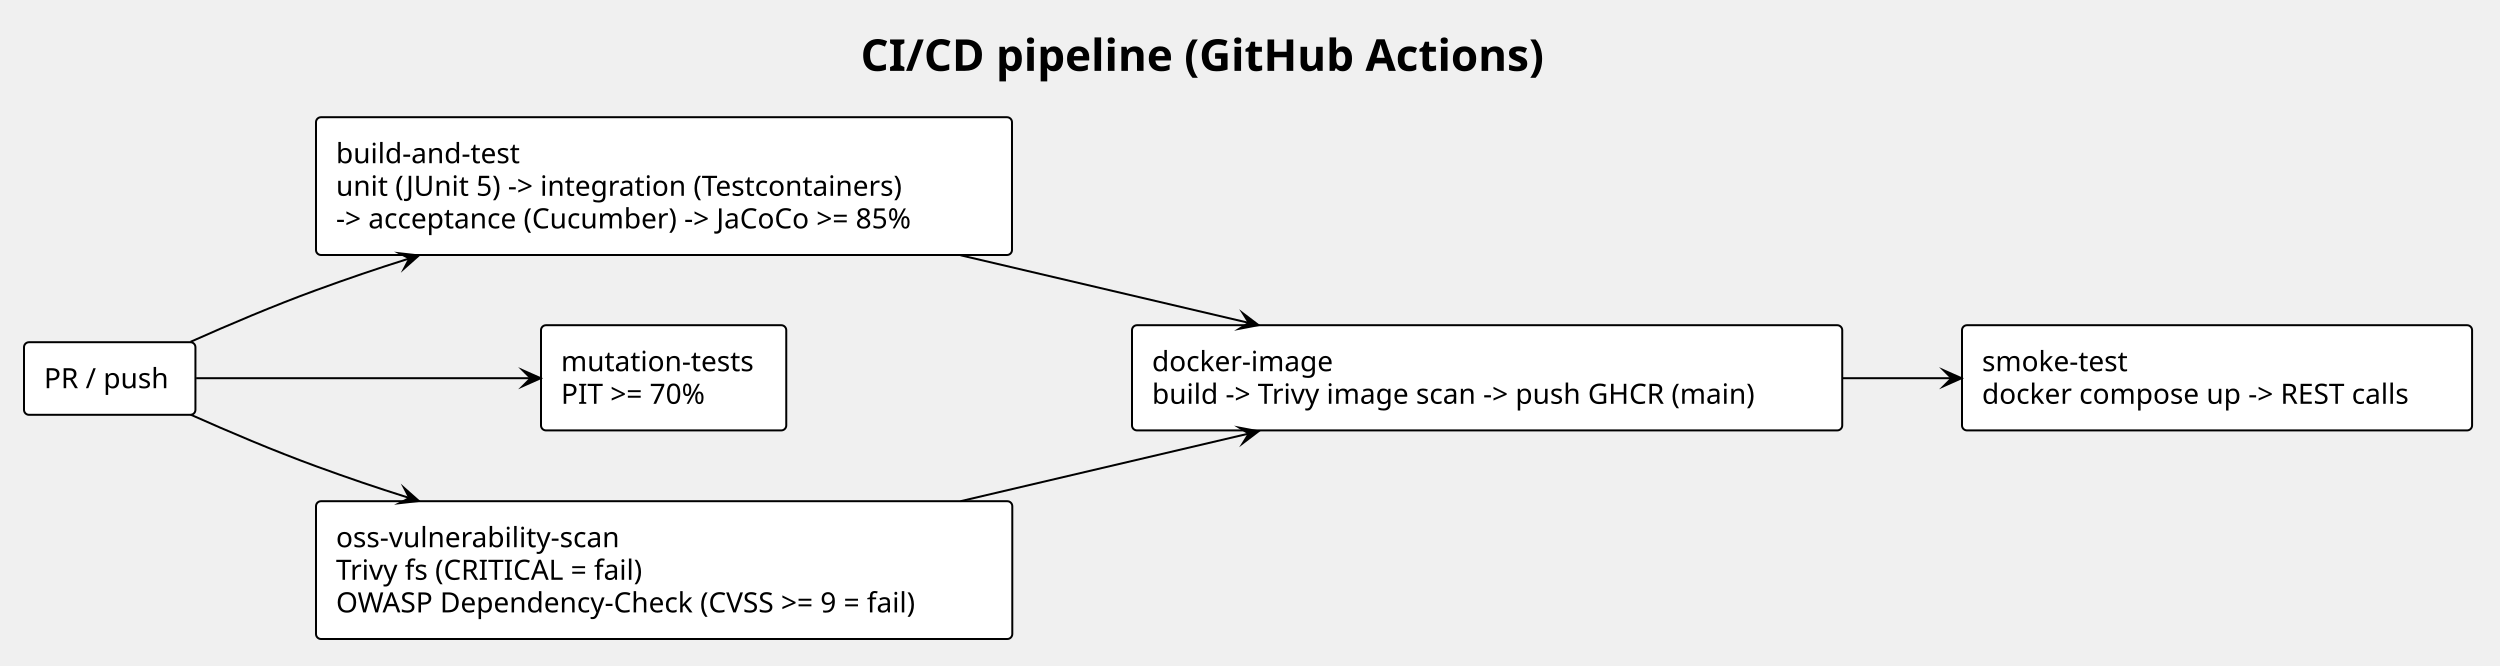
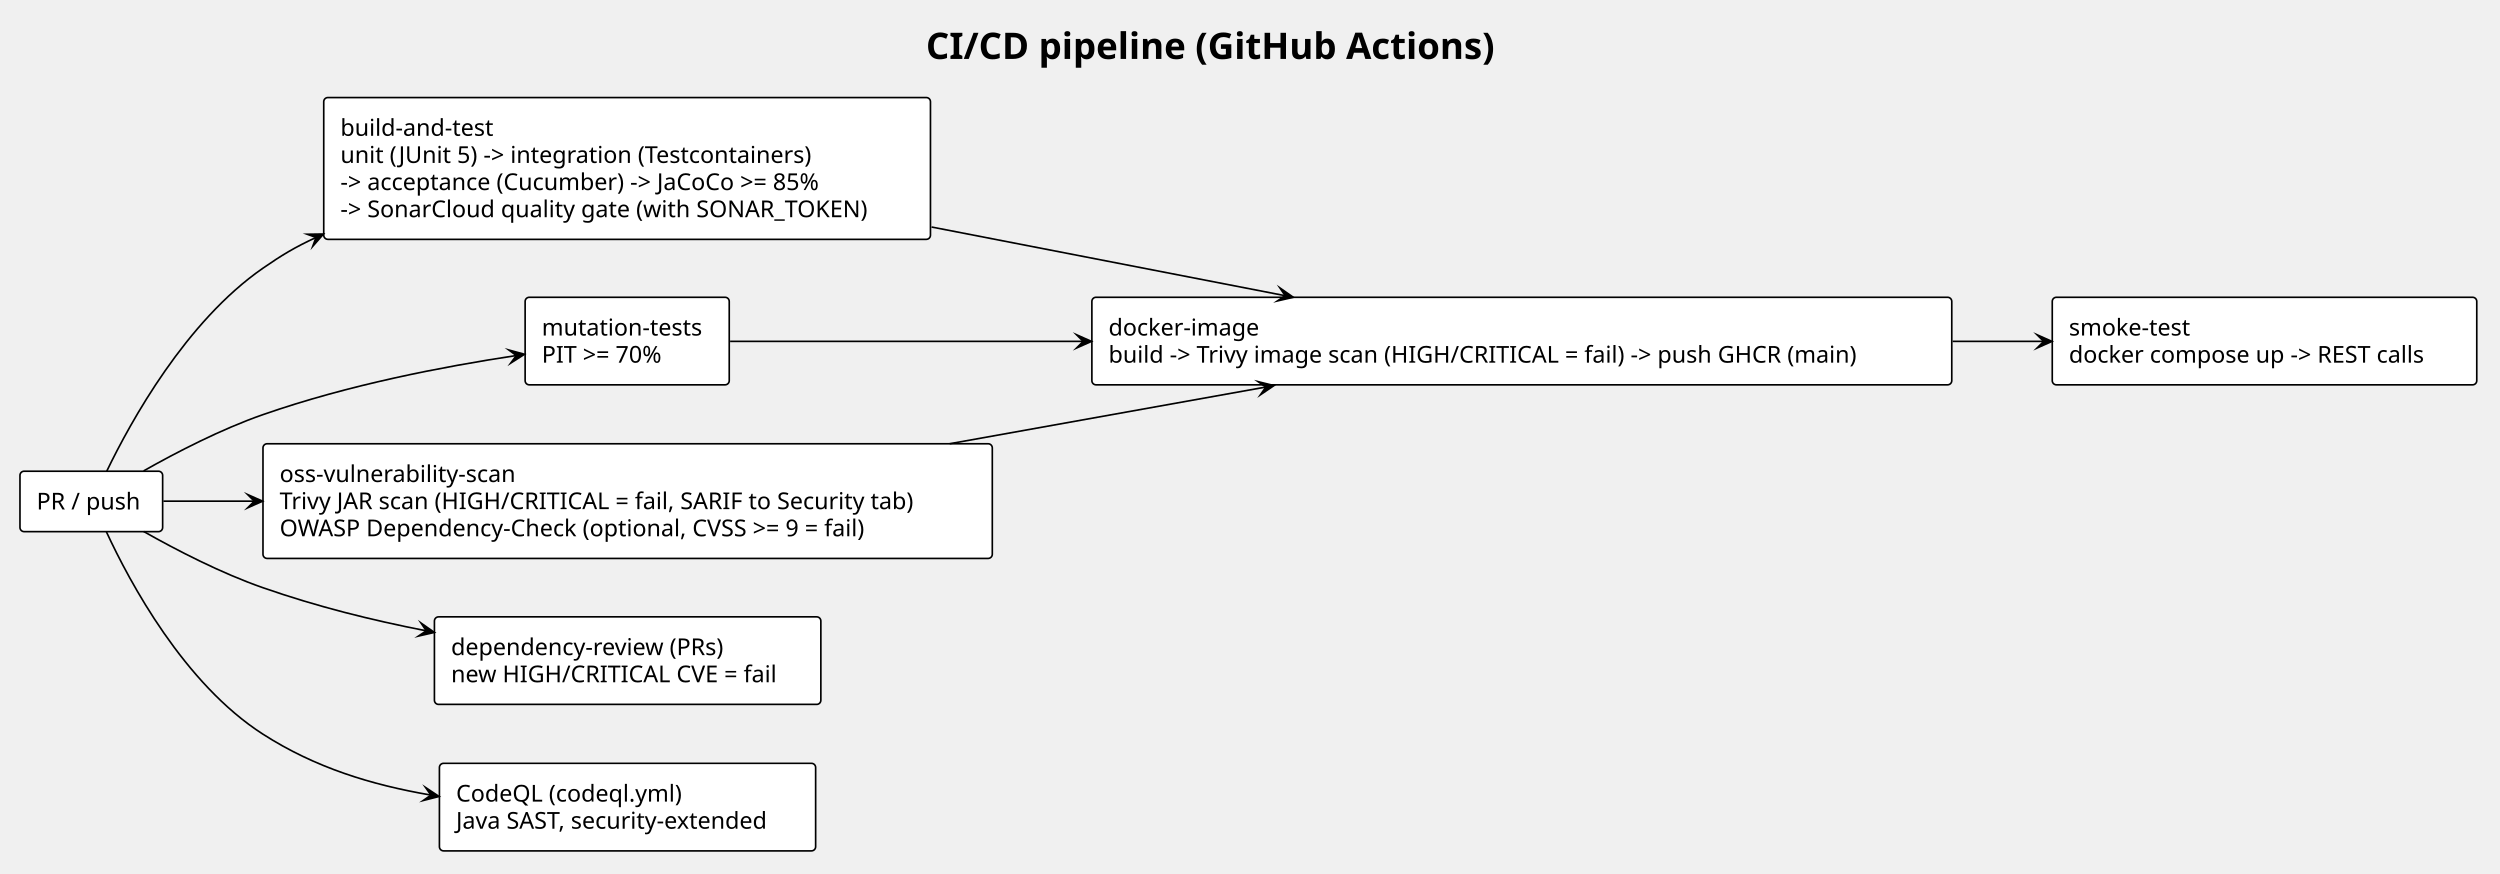
- <svg xmlns="http://www.w3.org/2000/svg" version="1.1" data-diagram-type="DESCRIPTION" style="width:1250px;height:333px;background:#FFFFFF;" width="1250px" height="333px" viewBox="0 0 1250 333" zoomAndPan="magnify" preserveAspectRatio="none" contentStyleType="text/css">
+ <svg xmlns="http://www.w3.org/2000/svg" version="1.1" data-diagram-type="DESCRIPTION" style="width:1502px;height:525px;background:#FFFFFF;" width="1502px" height="525px" viewBox="0 0 1502 525" zoomAndPan="magnify" preserveAspectRatio="none" contentStyleType="text/css">
  <defs />
  <g font-family="sans-serif" lengthAdjust="spacing">
    <g class="title" data-source-line="2">
-       <text x="430.312" y="35.421" fill="#000" font-size="22" textLength="387.417" font-weight="700" font-family="Verdana">CI/CD pipeline (GitHub Actions)</text>
+       <text x="556.312" y="35.421" fill="#000" font-size="22" textLength="387.417" font-weight="700" font-family="Verdana">CI/CD pipeline (GitHub Actions)</text>
    </g>
    <g class="entity" data-qualified-name="trigger" id="ent0001" data-source-line="5">
-       <rect x="12" y="171.109" width="85.714" height="36.297" fill="#FFF" style="stroke:#000;stroke-width:1;" rx="2.5" ry="2.5" />
-       <text x="22" y="194.104" fill="#000" font-size="14" textLength="65.714" font-family="Verdana">PR / push</text>
+       <rect x="12" y="283.109" width="85.714" height="36.297" fill="#FFF" style="stroke:#000;stroke-width:1;" rx="2.5" ry="2.5" />
+       <text x="22" y="306.104" fill="#000" font-size="14" textLength="65.714" font-family="Verdana">PR / push</text>
    </g>
    <g class="entity" data-qualified-name="build" id="ent0002" data-source-line="6">
-       <rect x="158" y="58.609" width="347.995" height="68.891" fill="#FFF" style="stroke:#000;stroke-width:1;" rx="2.5" ry="2.5" />
-       <text x="168" y="81.604" fill="#000" font-size="14" textLength="97.754" font-family="Verdana">build-and-test</text>
-       <text x="168" y="97.901" fill="#000" font-size="14" textLength="310.023" font-family="Verdana">unit (JUnit 5) -&gt; integration (Testcontainers)</text>
-       <text x="168" y="114.198" fill="#000" font-size="14" textLength="327.995" font-family="Verdana">-&gt; acceptance (Cucumber) -&gt; JaCoCo &gt;= 85%</text>
+       <rect x="194.5" y="58.609" width="364.524" height="85.188" fill="#FFF" style="stroke:#000;stroke-width:1;" rx="2.5" ry="2.5" />
+       <text x="204.5" y="81.604" fill="#000" font-size="14" textLength="97.754" font-family="Verdana">build-and-test</text>
+       <text x="204.5" y="97.901" fill="#000" font-size="14" textLength="310.023" font-family="Verdana">unit (JUnit 5) -&gt; integration (Testcontainers)</text>
+       <text x="204.5" y="114.198" fill="#000" font-size="14" textLength="327.995" font-family="Verdana">-&gt; acceptance (Cucumber) -&gt; JaCoCo &gt;= 85%</text>
+       <text x="204.5" y="130.495" fill="#000" font-size="14" textLength="344.524" font-family="Verdana">-&gt; SonarCloud quality gate (with SONAR_TOKEN)</text>
    </g>
    <g class="entity" data-qualified-name="pit" id="ent0003" data-source-line="7">
-       <rect x="270.5" y="162.609" width="122.628" height="52.594" fill="#FFF" style="stroke:#000;stroke-width:1;" rx="2.5" ry="2.5" />
-       <text x="280.5" y="185.604" fill="#000" font-size="14" textLength="102.628" font-family="Verdana">mutation-tests</text>
-       <text x="280.5" y="201.901" fill="#000" font-size="14" textLength="84.602" font-family="Verdana">PIT &gt;= 70%</text>
+       <rect x="315.5" y="178.609" width="122.628" height="52.594" fill="#FFF" style="stroke:#000;stroke-width:1;" rx="2.5" ry="2.5" />
+       <text x="325.5" y="201.604" fill="#000" font-size="14" textLength="102.628" font-family="Verdana">mutation-tests</text>
+       <text x="325.5" y="217.901" fill="#000" font-size="14" textLength="84.602" font-family="Verdana">PIT &gt;= 70%</text>
    </g>
    <g class="entity" data-qualified-name="scan" id="ent0004" data-source-line="8">
-       <rect x="158" y="250.609" width="348.146" height="68.891" fill="#FFF" style="stroke:#000;stroke-width:1;" rx="2.5" ry="2.5" />
-       <text x="168" y="273.604" fill="#000" font-size="14" textLength="152.899" font-family="Verdana">oss-vulnerability-scan</text>
-       <text x="168" y="289.901" fill="#000" font-size="14" textLength="172.197" font-family="Verdana">Trivy fs (CRITICAL = fail)</text>
-       <text x="168" y="306.198" fill="#000" font-size="14" textLength="328.146" font-family="Verdana">OWASP Dependency-Check (CVSS &gt;= 9 = fail)</text>
+       <rect x="158" y="266.609" width="438.175" height="68.891" fill="#FFF" style="stroke:#000;stroke-width:1;" rx="2.5" ry="2.5" />
+       <text x="168" y="289.604" fill="#000" font-size="14" textLength="152.899" font-family="Verdana">oss-vulnerability-scan</text>
+       <text x="168" y="305.901" fill="#000" font-size="14" textLength="418.175" font-family="Verdana">Trivy JAR scan (HIGH/CRITICAL = fail, SARIF to Security tab)</text>
+       <text x="168" y="322.198" fill="#000" font-size="14" textLength="393.784" font-family="Verdana">OWASP Dependency-Check (optional, CVSS &gt;= 9 = fail)</text>
    </g>
-     <g class="entity" data-qualified-name="image" id="ent0005" data-source-line="9">
-       <rect x="566" y="162.609" width="355.118" height="52.594" fill="#FFF" style="stroke:#000;stroke-width:1;" rx="2.5" ry="2.5" />
-       <text x="576" y="185.604" fill="#000" font-size="14" textLength="96.284" font-family="Verdana">docker-image</text>
-       <text x="576" y="201.901" fill="#000" font-size="14" textLength="335.118" font-family="Verdana">build -&gt; Trivy image scan -&gt; push GHCR (main)</text>
+     <g class="entity" data-qualified-name="depreview" id="ent0005" data-source-line="9">
+       <rect x="261" y="370.609" width="232.167" height="52.594" fill="#FFF" style="stroke:#000;stroke-width:1;" rx="2.5" ry="2.5" />
+       <text x="271" y="393.604" fill="#000" font-size="14" textLength="178.726" font-family="Verdana">dependency-review (PRs)</text>
+       <text x="271" y="409.901" fill="#000" font-size="14" textLength="212.167" font-family="Verdana">new HIGH/CRITICAL CVE = fail</text>
    </g>
-     <g class="entity" data-qualified-name="smoke" id="ent0006" data-source-line="10">
-       <rect x="981" y="162.609" width="255.04" height="52.594" fill="#FFF" style="stroke:#000;stroke-width:1;" rx="2.5" ry="2.5" />
-       <text x="991" y="185.604" fill="#000" font-size="14" textLength="78.155" font-family="Verdana">smoke-test</text>
-       <text x="991" y="201.901" fill="#000" font-size="14" textLength="235.04" font-family="Verdana">docker compose up -&gt; REST calls</text>
+     <g class="entity" data-qualified-name="codeql" id="ent0006" data-source-line="10">
+       <rect x="264" y="458.609" width="226.035" height="52.594" fill="#FFF" style="stroke:#000;stroke-width:1;" rx="2.5" ry="2.5" />
+       <text x="274" y="481.604" fill="#000" font-size="14" textLength="146.836" font-family="Verdana">CodeQL (codeql.yml)</text>
+       <text x="274" y="497.901" fill="#000" font-size="14" textLength="206.035" font-family="Verdana">Java SAST, security-extended</text>
    </g>
-     <g class="link" data-entity-1="ent0001" data-entity-2="ent0002" id="lnk7" data-source-line="12" data-link-type="dependency">
-       <path d="M95.29,170.899 C114.07,162.529 136.98,152.769 158,145.109 C174.5,139.089 187.293,134.729 204.663,129.229" style="stroke:#000;stroke-width:1;" fill="none" id="trigger-to-build" />
-       <polygon points="209.43,127.719,199.642,126.623,204.663,129.229,202.057,134.25,209.43,127.719" fill="#000" style="stroke:#000;stroke-width:1;stroke-linejoin:miter;stroke-miterlimit:10;" />
+     <g class="entity" data-qualified-name="image" id="ent0007" data-source-line="11">
+       <rect x="656" y="178.609" width="516.624" height="52.594" fill="#FFF" style="stroke:#000;stroke-width:1;" rx="2.5" ry="2.5" />
+       <text x="666" y="201.604" fill="#000" font-size="14" textLength="96.284" font-family="Verdana">docker-image</text>
+       <text x="666" y="217.901" fill="#000" font-size="14" textLength="496.624" font-family="Verdana">build -&gt; Trivy image scan (HIGH/CRITICAL = fail) -&gt; push GHCR (main)</text>
    </g>
-     <g class="link" data-entity-1="ent0001" data-entity-2="ent0003" id="lnk8" data-source-line="13" data-link-type="dependency">
-       <path d="M98.07,189.109 C144.03,189.109 213.07,189.109 265.32,189.109" style="stroke:#000;stroke-width:1;" fill="none" id="trigger-to-pit" />
-       <polygon points="270.32,189.109,261.32,185.109,265.32,189.109,261.32,193.109,270.32,189.109" fill="#000" style="stroke:#000;stroke-width:1;stroke-linejoin:miter;stroke-miterlimit:10;" />
+     <g class="entity" data-qualified-name="smoke" id="ent0008" data-source-line="12">
+       <rect x="1233" y="178.609" width="255.04" height="52.594" fill="#FFF" style="stroke:#000;stroke-width:1;" rx="2.5" ry="2.5" />
+       <text x="1243" y="201.604" fill="#000" font-size="14" textLength="78.155" font-family="Verdana">smoke-test</text>
+       <text x="1243" y="217.901" fill="#000" font-size="14" textLength="235.04" font-family="Verdana">docker compose up -&gt; REST calls</text>
    </g>
-     <g class="link" data-entity-1="ent0001" data-entity-2="ent0004" id="lnk9" data-source-line="14" data-link-type="dependency">
-       <path d="M95.29,207.319 C114.07,215.689 136.98,225.449 158,233.109 C174.5,239.129 187.293,243.49 204.663,248.99" style="stroke:#000;stroke-width:1;" fill="none" id="trigger-to-scan" />
-       <polygon points="209.43,250.499,202.057,243.969,204.663,248.99,199.642,251.596,209.43,250.499" fill="#000" style="stroke:#000;stroke-width:1;stroke-linejoin:miter;stroke-miterlimit:10;" />
+     <g class="link" data-entity-1="ent0001" data-entity-2="ent0002" id="lnk9" data-source-line="14" data-link-type="dependency">
+       <path d="M64.15,283.049 C78.64,253.049 111.74,193.089 158,161.109 C169.3,153.299 177.052,148.6 189.842,142.68" style="stroke:#000;stroke-width:1;" fill="none" id="trigger-to-build" />
+       <polygon points="194.38,140.579,184.532,140.73,189.842,142.68,187.893,147.99,194.38,140.579" fill="#000" style="stroke:#000;stroke-width:1;stroke-linejoin:miter;stroke-miterlimit:10;" />
    </g>
-     <g class="link" data-entity-1="ent0002" data-entity-2="ent0005" id="lnk10" data-source-line="15" data-link-type="dependency">
-       <path d="M480.26,127.629 C529.33,139.139 578.322,150.617 624.402,161.427" style="stroke:#000;stroke-width:1;" fill="none" id="build-to-image" />
-       <polygon points="629.27,162.569,621.421,156.62,624.402,161.427,619.594,164.408,629.27,162.569" fill="#000" style="stroke:#000;stroke-width:1;stroke-linejoin:miter;stroke-miterlimit:10;" />
+     <g class="link" data-entity-1="ent0001" data-entity-2="ent0003" id="lnk10" data-source-line="15" data-link-type="dependency">
+       <path d="M86.28,282.909 C106.08,271.709 132.85,257.869 158,249.109 C209.59,231.129 265.807,220.34 310.197,213.6" style="stroke:#000;stroke-width:1;" fill="none" id="trigger-to-pit" />
+       <polygon points="315.14,212.849,305.642,210.246,310.197,213.6,306.842,218.155,315.14,212.849" fill="#000" style="stroke:#000;stroke-width:1;stroke-linejoin:miter;stroke-miterlimit:10;" />
    </g>
-     <g class="link" data-entity-1="ent0004" data-entity-2="ent0005" id="lnk11" data-source-line="16" data-link-type="dependency">
-       <path d="M480.26,250.589 C529.33,239.079 578.322,227.601 624.402,216.791" style="stroke:#000;stroke-width:1;" fill="none" id="scan-to-image" />
-       <polygon points="629.27,215.649,619.594,213.811,624.402,216.791,621.421,221.599,629.27,215.649" fill="#000" style="stroke:#000;stroke-width:1;stroke-linejoin:miter;stroke-miterlimit:10;" />
+     <g class="link" data-entity-1="ent0001" data-entity-2="ent0004" id="lnk11" data-source-line="16" data-link-type="dependency">
+       <path d="M98.16,301.109 C114.88,301.109 130.45,301.109 152.77,301.109" style="stroke:#000;stroke-width:1;" fill="none" id="trigger-to-scan" />
+       <polygon points="157.77,301.109,148.77,297.109,152.77,301.109,148.77,305.109,157.77,301.109" fill="#000" style="stroke:#000;stroke-width:1;stroke-linejoin:miter;stroke-miterlimit:10;" />
    </g>
-     <g class="link" data-entity-1="ent0005" data-entity-2="ent0006" id="lnk12" data-source-line="17" data-link-type="dependency">
-       <path d="M921.21,189.109 C941.32,189.109 956.5,189.109 975.77,189.109" style="stroke:#000;stroke-width:1;" fill="none" id="image-to-smoke" />
-       <polygon points="980.77,189.109,971.77,185.109,975.77,189.109,971.77,193.109,980.77,189.109" fill="#000" style="stroke:#000;stroke-width:1;stroke-linejoin:miter;stroke-miterlimit:10;" />
+     <g class="link" data-entity-1="ent0001" data-entity-2="ent0005" id="lnk12" data-source-line="17" data-link-type="dependency">
+       <path d="M86.28,319.309 C106.08,330.509 132.85,344.349 158,353.109 C190.72,364.509 222.394,372.363 256.094,379.003" style="stroke:#000;stroke-width:1;" fill="none" id="trigger-to-depreview" />
+       <polygon points="261,379.969,252.943,374.305,256.094,379.003,251.397,382.154,261,379.969" fill="#000" style="stroke:#000;stroke-width:1;stroke-linejoin:miter;stroke-miterlimit:10;" />
+     </g>
+     <g class="link" data-entity-1="ent0001" data-entity-2="ent0006" id="lnk13" data-source-line="18" data-link-type="dependency">
+       <path d="M63.92,319.519 C78.06,350.049 110.66,410.759 158,441.109 C189.28,461.169 222.932,471.514 258.892,477.684" style="stroke:#000;stroke-width:1;" fill="none" id="trigger-to-codeql" />
+       <polygon points="263.82,478.529,255.626,473.065,258.892,477.684,254.273,480.95,263.82,478.529" fill="#000" style="stroke:#000;stroke-width:1;stroke-linejoin:miter;stroke-miterlimit:10;" />
+     </g>
+     <g class="link" data-entity-1="ent0002" data-entity-2="ent0007" id="lnk14" data-source-line="19" data-link-type="dependency">
+       <path d="M559.67,136.389 C630.8,150.209 706.082,164.826 772.122,177.656" style="stroke:#000;stroke-width:1;" fill="none" id="build-to-image" />
+       <polygon points="777.03,178.609,768.958,172.966,772.122,177.656,767.432,180.82,777.03,178.609" fill="#000" style="stroke:#000;stroke-width:1;stroke-linejoin:miter;stroke-miterlimit:10;" />
+     </g>
+     <g class="link" data-entity-1="ent0003" data-entity-2="ent0007" id="lnk15" data-source-line="20" data-link-type="dependency">
+       <path d="M438.65,205.109 C492.39,205.109 569.69,205.109 650.77,205.109" style="stroke:#000;stroke-width:1;" fill="none" id="pit-to-image" />
+       <polygon points="655.77,205.109,646.77,201.109,650.77,205.109,646.77,209.109,655.77,205.109" fill="#000" style="stroke:#000;stroke-width:1;stroke-linejoin:miter;stroke-miterlimit:10;" />
+     </g>
+     <g class="link" data-entity-1="ent0004" data-entity-2="ent0007" id="lnk16" data-source-line="21" data-link-type="dependency">
+       <path d="M570.57,266.589 C634.74,255.079 700.259,243.342 760.509,232.532" style="stroke:#000;stroke-width:1;" fill="none" id="scan-to-image" />
+       <polygon points="765.43,231.649,755.865,229.302,760.509,232.532,757.278,237.176,765.43,231.649" fill="#000" style="stroke:#000;stroke-width:1;stroke-linejoin:miter;stroke-miterlimit:10;" />
+     </g>
+     <g class="link" data-entity-1="ent0007" data-entity-2="ent0008" id="lnk17" data-source-line="22" data-link-type="dependency">
+       <path d="M1173.13,205.109 C1193.7,205.109 1208.84,205.109 1227.83,205.109" style="stroke:#000;stroke-width:1;" fill="none" id="image-to-smoke" />
+       <polygon points="1232.83,205.109,1223.83,201.109,1227.83,205.109,1223.83,209.109,1232.83,205.109" fill="#000" style="stroke:#000;stroke-width:1;stroke-linejoin:miter;stroke-miterlimit:10;" />
    </g>
  </g>
</svg>
